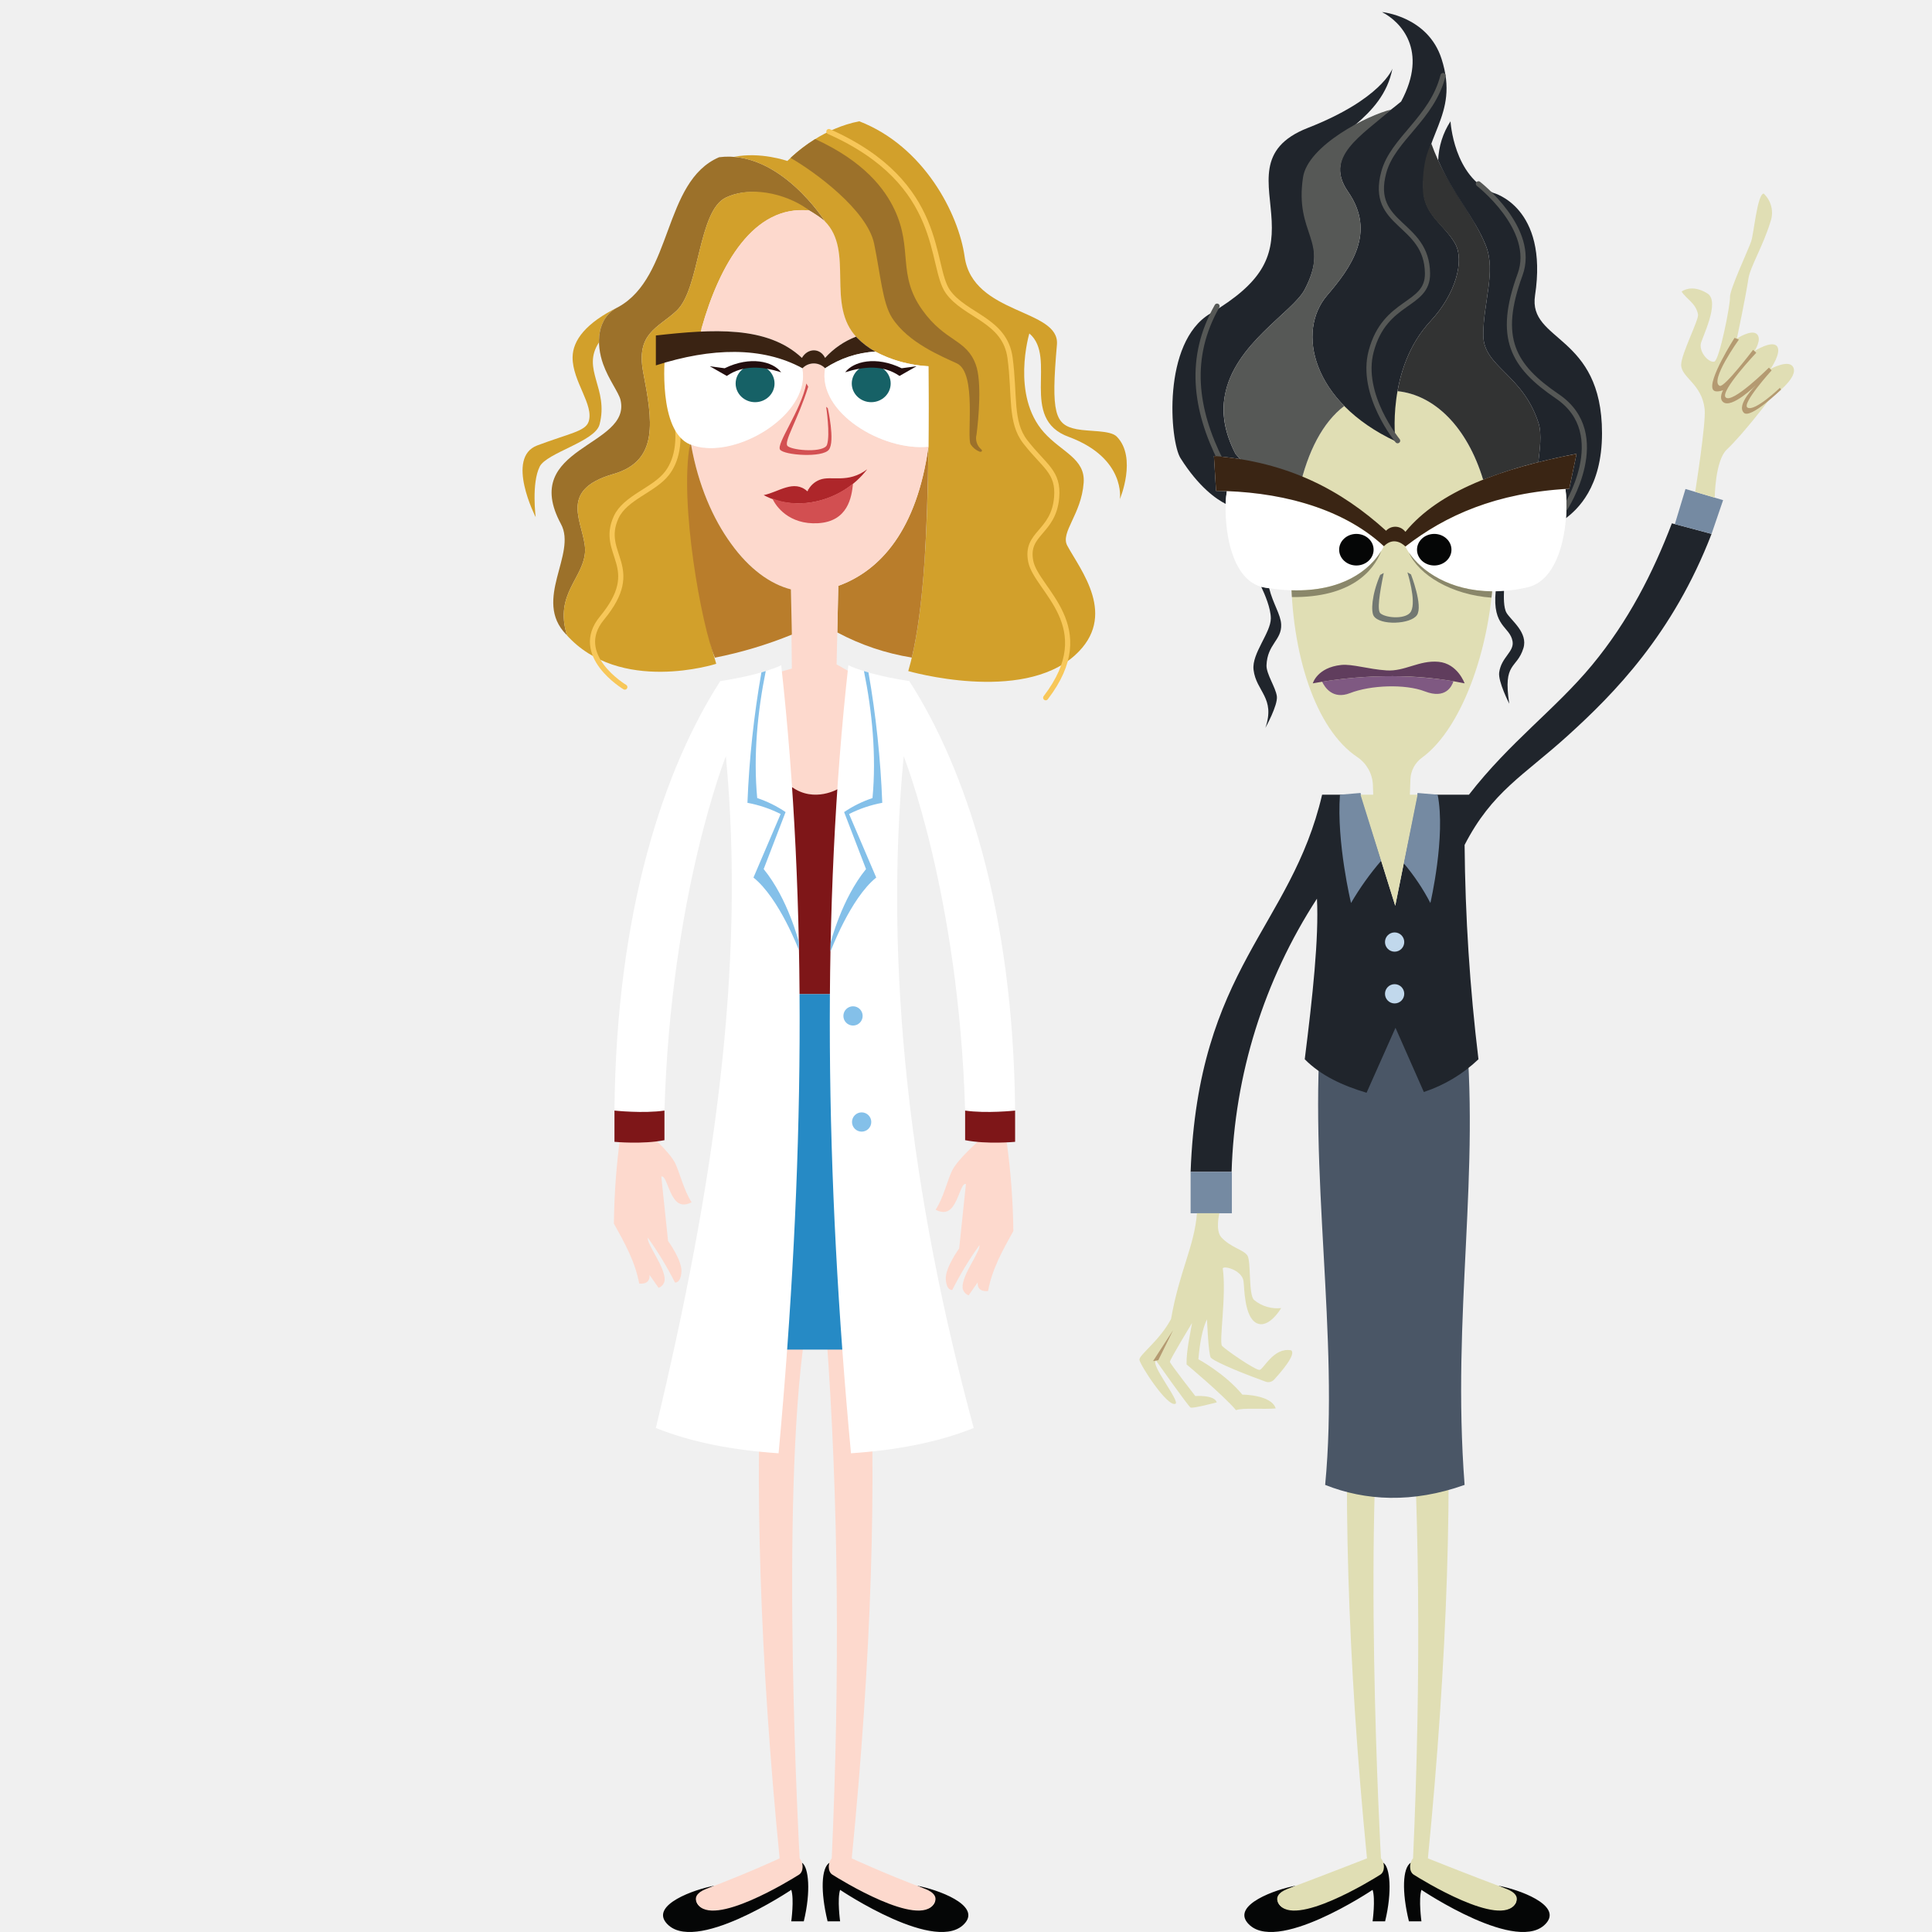
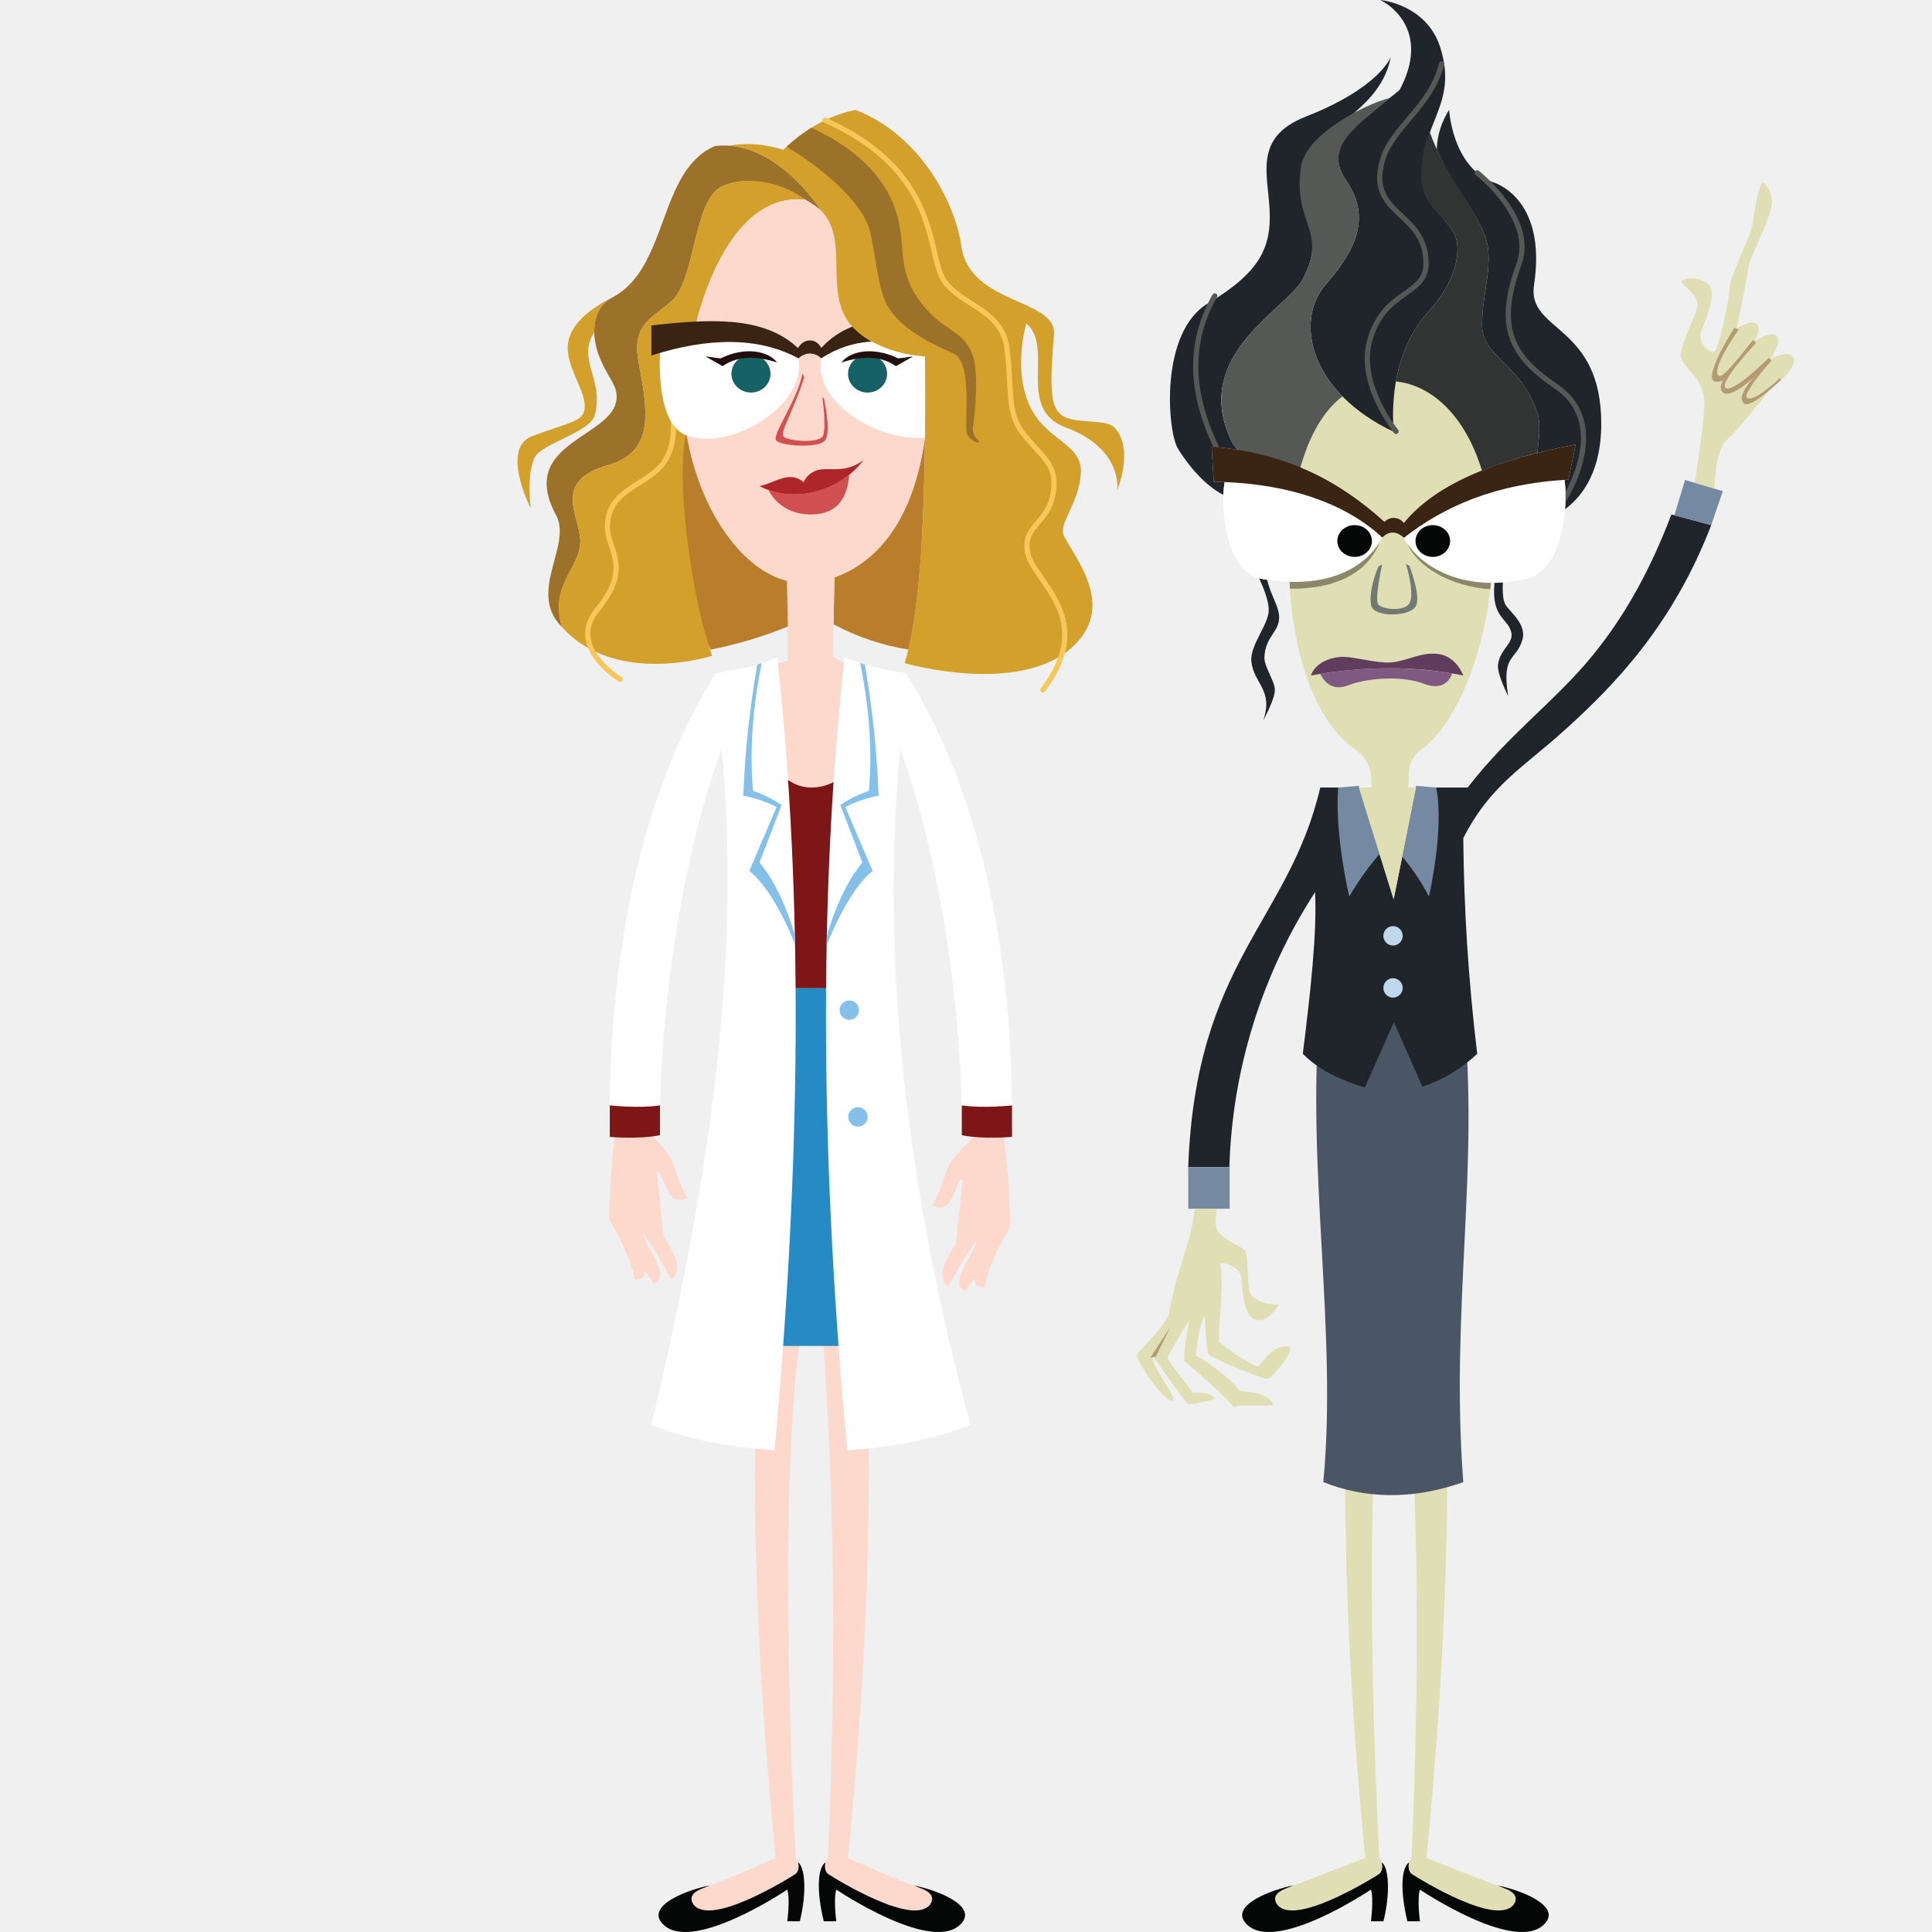
<svg xmlns="http://www.w3.org/2000/svg" xmlns:xlink="http://www.w3.org/1999/xlink" width="560" height="560" viewBox="0 0 560 560">
  <defs>
    <symbol id="Anita-2" data-name="Anita" viewBox="0 0 175.149 524.845">
      <path d="M81.015,504.786s-26,18.996-30.352,11.839c-1.573-2.587,4.298-4.933,5.025-5.213-6.109,1.111-18.307,5.554-14.109,10.715,7.851,9.652,36.312-9.5,36.312-9.5.875,2.688,0,9.125,0,9.125h3.625C83.638,513.046,82.925,506.069,81.015,504.786Z" fill="#050606" />
      <path d="M80.318,503.502s-5.803-103,1.574-152.25l-12.25,1.25c-2.545,40.248-.803,93.607,4.873,151,0,0-9.561,4.438-21.035,8.75-1.217.457-4.39,1.786-2.817,4.373,4.352,7.158,27.193-6.943,29.491-8.417C81.513,507.335,81.469,504.745,80.318,503.502Z" fill="#fdd9cd" />
      <path d="M88.92,504.786s26,18.996,30.352,11.839c1.573-2.587-4.298-4.933-5.025-5.213,6.109,1.111,18.307,5.554,14.109,10.715-7.851,9.652-36.312-9.5-36.312-9.5-.875,2.688,0,9.125,0,9.125h-3.625C86.296,513.046,86.615,506.301,88.92,504.786Z" fill="#050606" />
      <path d="M89.617,503.502c2.373-52.747,2.012-103.61-1.574-152.25l12.25,1.25c2.545,40.248.803,93.607-4.873,151,0,0,9.561,4.438,21.035,8.75,1.217.457,4.39,1.786,2.817,4.373-4.352,7.158-27.193-6.943-29.491-8.417C88.421,507.335,88.465,504.745,89.617,503.502Z" fill="#fdd9cd" />
      <path d="M132.271,295.503s-6.171,5.332-7.824,8.764c-1.254,2.604-2.472,7.818-4.722,11.234,2.118,1.08,3.581.718,4.669-.527,2.102-2.406,2.805-7.425,4.122-6.931L126.558,326.71s-4.125,5.625-3.875,9,1.872,3.039,1.872,3.039a98.734,98.734,0,0,1,7.878-12.998c.359,1.889-5.156,8.618-4.885,12.368a2.658,2.658,0,0,0,1.76,2.174l2.625-3.75c-.251,3.071,3,2.5,3,2.5,1.134-6.281,4.234-11.824,7.326-17.37a205.902,205.902,0,0,0-1.909-25.706Z" fill="#fdd9cd" />
      <path d="M36.464,293.336s6.171,5.332,7.824,8.764c1.254,2.604,2.472,7.818,4.722,11.234-2.118,1.08-3.581.718-4.669-.527-2.102-2.406-2.805-7.425-4.122-6.931L42.177,324.543s4.125,5.625,3.875,9-1.872,3.039-1.872,3.039A98.736,98.736,0,0,0,36.302,323.585c-.359,1.889,5.156,8.618,4.885,12.368a2.658,2.658,0,0,1-1.76,2.174l-2.625-3.75c.251,3.071-3,2.5-3,2.5-1.134-6.281-4.234-11.824-7.326-17.37A205.901,205.901,0,0,1,28.385,293.801Z" fill="#fdd9cd" />
      <rect x="74.515" y="193.002" width="19.377" height="60" fill="#7e1618" />
      <rect x="74.515" y="253.002" width="19.377" height="103.031" fill="#268ac5" />
      <path d="M22.308,87.918C25.093,77.435,16.94,71.94,22.174,64.058c-.071-4.146,1.391-8.15,5.569-10.218-9.35,4.583-13.201,9.638-13.237,14.58-.052,7.003,6.298,13.78,4.636,18.666-.946,2.784-5.537,3.368-14.87,6.868s-.464,20.798-.464,20.798S2.547,104.941,4.975,100.085C6.975,96.085,21.002,92.836,22.308,87.918Z" fill="#d2a02b" />
      <path d="M56.975,10.418C40.647,17.416,43.642,45.085,27.743,53.84c-6.333,3.135-6.448,10.714-4.399,16.501,1.597,4.51,4.538,8.264,5.048,10.411,3.25,13.667-29.417,13.5-17.25,36,4.691,8.675-8.25,22,1.5,32,.077.087.16.164.237.25-3.785-12.276,5.096-16.583,5.263-24.75-.167-7.667-8.403-17.236,8.167-22,13.333-3.833,11.333-15.5,8.667-29.5-2.172-11.401,4.333-12.833,9.667-17.833,6.793-6.368,6.167-29,14.333-32.833,12.132-5.695,27.629,5.896,28.546,6.8.112.096.173.15.173.15S74.558,8.168,56.975,10.418Z" fill="#9c712a" />
      <path d="M87.693,29.035s-.051-.045-.129-.113C87.642,28.99,87.693,29.035,87.693,29.035Z" fill="#fdd9cd" />
      <path d="M87.632,28.941l-.03-.047Z" fill="#fdd9cd" />
      <path d="M87.693,29.035l-.021-.032Z" fill="#fdd9cd" />
      <path d="M87.236,28.349l.009.013Z" fill="#fdd9cd" />
      <path d="M58.975,22.085c-8.167,3.833-7.541,26.465-14.333,32.833-5.333,5-11.838,6.433-9.667,17.833,2.667,14,4.667,25.667-8.667,29.5-16.57,4.764-8.333,14.333-8.167,22-.167,8.167-9.048,12.474-5.263,24.75-.078-.086-.16-.162-.237-.25,15.5,17.5,43.5,8.5,43.5,8.5-8.25-27.5-10.3-60.331-4.25-97.25C57.148,41.3,67.134,24.227,83.105,25.861,78.142,21.918,67.401,18.13,58.975,22.085Z" fill="#d2a02b" />
      <path d="M87.521,28.885l-0-0a32.658,32.658,0,0,0-4.416-3.024C66.951,24.127,57.101,41.471,51.892,60.002c-.053.321-.093.636-.145.956,11.459-.521,21.914.752,29.228,7.627,1.729-2.958,5.323-2.896,6.718,0a23.4,23.4,0,0,1,8.989-6.16C87.917,52.852,96.242,37.479,87.521,28.885Z" fill="#fdd9cd" />
      <path d="M172.243,91.403c-1.868-1.91-7.976-1.436-11.601-2.151-6.368-1.257-7.5-4.572-5.75-24.5.92-10.472-24.378-8.552-26.75-25.5C126.403,26.829,116.349,7.25,97.599,0,87.601,1.964,80.179,8.133,76.75,11.502c0,0-7.784-2.748-15.517-1.179,15.402,1.164,26.461,18.713,26.461,18.713s-.061-.055-.172-.15c8.82,8.692.193,24.321,9.454,33.866,7.73,7.968,20.667,8.25,20.667,8.25.475,51.03-1.852,74.813-5.842,88.356,0,0,32.812,9.481,48.342-4.606,12.531-11.367,1.594-24.619-2.25-31.75-2.075-3.85,4.091-9.024,4.75-18.25.5-7-6.398-8.864-11.5-14.562-9.625-10.75-4.25-28.688-4.25-28.688,8.25,6.938-3.188,24.75,11.5,30,16.528,6.182,14.75,18,14.75,18S178.207,97.499,172.243,91.403Z" fill="#d2a02b" />
      <path d="M116.538,127.163c.579-9.071.959-19.82,1.099-32.578-.012.005-.026.007-.038.012-3.348,23.753-13.785,35.629-26.079,40.063l-.29,13.499a69.043,69.043,0,0,0,21.604,7.283C114.433,148.702,115.698,139.736,116.538,127.163Z" fill="#b97d2b" />
      <path d="M44.142,83.252c2.172,10.206.112,15.65-2.25,18.75-3.711,4.87-12.118,7.025-14.75,12.75-5,10.875,8.25,14.25-4.125,29.25-8.867,10.748,6.625,20,6.625,20" fill="none" stroke="#f7c759" stroke-linecap="round" stroke-miterlimit="10" stroke-width="1.5" />
      <path d="M41.267,68.002S39.166,89.754,48.526,93.657c12.733,5.31,36.741-9.362,32.241-23.281C64.517,59.877,41.267,68.002,41.267,68.002Z" fill="#fff" />
      <path d="M117.639,94.332C104.38,95.673,85.393,84.422,87.693,71.585a4.516,4.516,0,0,0-6.552,0,8.859,8.859,0,0,1,.118,1.173c.002.019.001.038.003.057.024.252.029.503.036.755.005.173.014.346.011.519-.004.233-.022.465-.04.697-.014.176-.026.352-.048.528-.032.266-.078.53-.128.794-.022.114-.043.228-.068.342C78.512,88.035,59.78,97.984,48.854,93.775,52.975,117.002,65.688,132.592,77.785,135.678l.279,22.948-5.586,1.585,5.64,32.79c6.544,4.646,13.454.453,13.454.453l3.719-33.624L91.031,157.424l.49-22.764C103.86,130.209,114.332,118.265,117.639,94.332Z" fill="#fdd9cd" />
      <path d="M77.785,135.678c-6.031-1.538-12.145-6.016-17.338-13.241-5.253-7.193-9.506-16.937-11.585-28.618l-.01-.045c-.075-.029-.154-.052-.229-.082-.061-.021-.098-.035-.098-.035-3.121,16.821,3.312,52.478,7.226,61.818a121.795,121.795,0,0,0,22.312-6.684Z" fill="#b97d2b" />
      <path d="M96.975,62.752c-.104-.107-.194-.219-.293-.327A23.4,23.4,0,0,0,87.693,68.585c-1.395-2.896-4.989-2.958-6.718,0-10.038-9.436-25.983-8.329-42.333-6.5v8.667c16.11-5.172,30.875-5.5,42.5.833a4.536,4.536,0,0,1,6.552,0A29.092,29.092,0,0,1,102.246,66.756l-.01-.011A23.019,23.019,0,0,1,96.975,62.752Z" fill="#3a2313" />
      <path d="M117.642,71.002a36.949,36.949,0,0,1-15.518-4.324c.037.021.074.046.111.067l.01.011A30.064,30.064,0,0,0,87.693,71.585C85.393,84.422,104.38,95.673,117.639,94.332,117.716,87.194,117.72,79.445,117.642,71.002Z" fill="#fff" />
      <ellipse cx="67.404" cy="76.002" rx="5.638" ry="5.417" fill="#166166" />
      <path d="M54.267,71.002l4.938,2.812c4.688-3.229,10.188-2.812,15.75-1.062-2.375-3.137-8.896-4.812-16.375-1.167Z" fill="#230e0e" />
      <ellipse cx="101.066" cy="76.002" rx="5.638" ry="5.417" fill="#166166" />
      <path d="M114.204,71.002l-4.938,2.812c-4.688-3.229-10.188-2.812-15.75-1.062,2.375-3.137,8.896-4.812,16.375-1.167Z" fill="#230e0e" />
      <path d="M88.002,82.752l.473.417s2.167,9.554.333,12-13.027,1.629-14.167,0C73.475,93.502,80.699,83.842,82.264,76.002l.542.926C79.718,86.792,75.46,93.119,76.892,94.191c1.75,1.311,10.578,1.907,11.361-.439C89.225,90.835,88.002,82.752,88.002,82.752Z" fill="#d35052" />
      <path d="M99.892,100.877c-7.625,9.92-21.137,12.32-30,7.475,4.34-.855,8.741-4.674,12.688-1.084a6.442,6.442,0,0,1,3.572-3.362C89.513,102.595,94.239,105.114,99.892,100.877Z" fill="#ae262a" />
-       <path d="M82.978,106.659l-.343.071c.076.072.156.128.23.208C82.865,106.938,82.901,106.832,82.978,106.659Z" fill="#d24f51" />
-       <path d="M72.429,109.33c.9,2.171,4.784,7.657,13.212,7.171,8.688-.5,9.75-7.562,10.141-11.441C88.474,110.766,79.453,112.098,72.429,109.33Z" fill="#d24f51" />
+       <g>
+         <path d="M82.978,106.659l-.343.071c.076.072.156.128.23.208C82.865,106.938,82.901,106.832,82.978,106.659Z" fill="#d24f51" />
+         <path d="M72.429,109.33c.9,2.171,4.784,7.657,13.212,7.171,8.688-.5,9.75-7.562,10.141-11.441C88.474,110.766,79.453,112.098,72.429,109.33Z" fill="#d24f51" />
+       </g>
      <path d="M74.975,157.668c7.66,68.833,6.797,146.333-.76,228.417-12.979-.884-25.007-3.091-35.573-7.333C55.396,308.901,64.748,245.239,58.936,184.031c0,0-15.961,40.054-17.806,102.721-6.118.904-14.488,0-14.488,0,.502-58.047,14.488-99.333,30.667-124.485C69.892,160.335,74.975,157.668,74.975,157.668Z" fill="#fff" />
      <path d="M26.642,286.752v9.057s8.19.779,14.488-.48v-8.578C35.011,287.655,26.642,286.752,26.642,286.752Z" fill="#7e1618" />
      <path d="M94.439,157.668c-7.797,69.833-6.746,148.333.76,228.417,12.979-.884,25.007-3.091,35.573-7.333-18.381-67.75-26.107-133.512-20.294-194.721,0,0,15.961,40.054,17.806,102.721,6.118.904,14.488,0,14.488,0-.502-58.047-14.488-99.333-30.667-124.485C99.522,160.335,94.439,157.668,94.439,157.668Z" fill="#fff" />
      <path d="M142.772,286.752v9.057s-8.19.779-14.488-.48v-8.578C134.403,287.655,142.772,286.752,142.772,286.752Z" fill="#7e1618" />
      <path d="M69.238,159.735l1.258-.377c-2.359,11.521-3.639,24.46-2.479,36.81a33.676,33.676,0,0,1,8.225,4.059l-6.35,16.524c7.083,8.667,10.189,21.172,10.189,21.172v2.278S74.433,225.21,66.933,219.21l7.875-18.417a35.802,35.802,0,0,0-9.625-3.25A282.582,282.582,0,0,1,69.238,159.735Z" fill="#84c0e9" />
      <path d="M100.267,159.751l-1.312-.393c2.359,11.521,3.639,24.46,2.479,36.81a33.676,33.676,0,0,0-8.225,4.059l6.35,16.524c-7.083,8.667-10.254,21.308-10.254,21.308l-.053,2.636S95.017,225.21,102.517,219.21l-7.875-18.417a35.802,35.802,0,0,1,9.625-3.25A282.948,282.948,0,0,0,100.267,159.751Z" fill="#84c0e9" />
      <path d="M129.892,93.657a5.592,5.592,0,0,0,2.582,2.102c.401.178.989-.143.517-.631a4.236,4.236,0,0,1-1.395-4.368c.611-4.777,1.547-15.342-.203-20.175-2.735-7.555-8.791-6.516-15.475-15.833-7.435-10.363-2.674-17.649-8.108-29.167-2.839-6.017-8.813-13.937-22.983-20.43a47.202,47.202,0,0,0-7.145,5.462c7.011,4.005,22.211,15.124,24.233,24.894,1.843,8.908,2.429,17.16,5.189,21.45,4.69,7.29,14.469,11.188,18.79,13.217C131.776,72.943,128.642,91.563,129.892,93.657Z" fill="#9c712a" />
      <path d="M88.793,2.977c33.947,15.08,29.11,38.873,34.516,46.441,5,7,16.538,8.138,18,19.167,1.464,11.04-.052,18.556,4.417,24.322,5.5,7.097,9.75,8.678,9.083,16.178-.915,10.29-9.167,10.167-7.5,18.5s20.167,18.833,4.333,39.5" fill="none" stroke="#f7c759" stroke-linecap="round" stroke-miterlimit="10" stroke-width="1.5" />
      <circle cx="95.789" cy="259.315" r="2.792" fill="#84c0e9" />
      <circle cx="98.289" cy="290.065" r="2.792" fill="#84c0e9" />
    </symbol>
    <symbol id="Carbonita-2" data-name="Carbonita" viewBox="0 0 189.732 556.502">
-       <path d="M70.71,536.442S44.71,555.439,40.358,548.281c-1.573-2.587,4.298-4.933,5.025-5.213-6.109,1.111-18.307,5.554-14.109,10.715,7.851,9.652,36.312-9.5,36.312-9.5.875,2.688,0,9.125,0,9.125h3.625C73.333,544.702,72.62,537.725,70.71,536.442Z" fill="#050606" />
-       <path d="M70.013,535.158s-5.803-103,1.574-152.25l-10.25,1.25c-2.545,40.248-1.053,93.607,4.623,151,0,0-11.311,4.438-22.785,8.75-1.217.457-4.39,1.786-2.817,4.373,4.352,7.158,27.193-6.943,29.491-8.417C71.208,538.992,71.164,536.401,70.013,535.158Z" fill="#e0deb4" />
-       <path d="M78.615,536.442s26,18.996,30.352,11.839c1.573-2.587-4.298-4.933-5.025-5.213,6.109,1.111,18.307,5.554,14.109,10.715-7.851,9.652-36.312-9.5-36.312-9.5-.875,2.688,0,9.125,0,9.125h-3.625C75.992,544.702,76.31,537.958,78.615,536.442Z" fill="#050606" />
-       <path d="M79.312,535.158c2.373-52.747,2.012-103.61-1.574-152.25l10.75,1.25c2.545,40.248.803,93.607-4.873,151,0,0,11.061,4.438,22.535,8.75,1.217.457,4.39,1.786,2.817,4.373-4.352,7.158-27.193-6.943-29.491-8.417C78.117,538.992,78.161,536.401,79.312,535.158Z" fill="#e0deb4" />
-       <path d="M52.833,290.972c-3.997,45.202,5.132,92.936,1.003,135.936,11.612,4.629,25.326,5.371,40.417,0-3.812-49.815,4.833-90.734,0-135.936Z" fill="#4a5666" />
-       <path d="M154.337,148.189c-5.487,14.366-12.616,28.368-23.14,41.085-10.575,12.779-23.86,22.301-35.685,37.574H80.622l-6.472,32.186-10.066-32.186H52.955C43.962,265.408,17.003,276.908,14.837,336.174H26.718a153.667,153.667,0,0,1,24.74-79.189c.586,11.345-1.256,28.426-3.54,46.548,4.701,4.755,10.975,7.632,17.919,9.708l8.383-18.833L82.439,313.023A41.875,41.875,0,0,0,98.271,303.533a556.263,556.263,0,0,1-4.018-62.125c7.98-15.5,17.083-20.051,29.952-31.72,13.407-12.157,30.465-29.447,41.631-58.432Z" fill="#20252c" />
-       <path d="M64.083,226.348l-5.96.5c-1.016,13.894,3.213,31.394,3.213,31.394a82.509,82.509,0,0,1,8.733-12.251Z" fill="#758aa2" />
-       <path d="M80.622,226.348,76.622,246.738a62.061,62.061,0,0,1,7.715,11.504s4.5-19.333,2.107-31.394Z" fill="#758aa2" />
-       <rect x="14.837" y="336.174" width="11.958" height="12" fill="#758aa2" />
-       <polygon points="158.277 138.237 155.196 148.418 165.837 151.256 169.184 141.471 158.277 138.237" fill="#758aa2" />
-       <path d="M180.92,52.586a7.624,7.624,0,0,1,2.003,8.144c-2.136,7.076-5.902,13.119-6.408,16.555-.774,5.246-3.338,17.356-3.338,17.356s4.182-2.775,5.784-1.306-.681,4.911-.681,4.911,5.044-3.197,6.512-1.398-1.869,6.605-1.869,6.605,5.106-2.826,6.49-.668c2.055,3.204-6.49,9.079-6.49,9.079s-7.61,10.147-12.683,14.953c-3.391,3.212-3.485,13.933-3.485,13.933l-5.666-1.68s3.182-19.985,2.743-24.002c-.801-7.327-6.787-9.124-6.809-12.817-.018-3.071,5.174-13.095,4.893-14.591-.62-3.299-3.291-4.385-4.759-6.637,0,0,2.818-2.357,7.477.534,3.872,2.403-1.764,13.168-1.942,14.723-.302,2.635,2.476,5.437,3.945,5.037s4.673-16.555,4.539-18.691,5.34-13.751,6.141-16.155S179.051,52.987,180.92,52.586Z" fill="#e0deb4" />
-       <path d="M172.499,94.426l1.259.503s-8.655,12.065-5.546,13.416c1.317.573,9.658-10.437,9.658-10.437l.923.839s-10.495,11.111-8.894,12.911c1.857,2.086,12.568-8.6,12.568-8.6l.772.808s-8.841,9.73-6.966,10.792c2.14,1.213,9.375-5.75,9.375-5.75l.342.512s-8.852,8.615-10.779,6.738c-2.375-2.312,3.528-8.038,3.528-8.038s-7.091,6.975-9.555,4.913c-1.349-1.129,0-3.438,0-3.438s-2.212.897-2.91-.125C164.524,106.908,172.499,94.426,172.499,94.426Z" fill="#b49a71" />
-       <path d="M16.67,348.174h6.5s-1.246,4.984.583,6.984c2.667,2.917,6.352,3.552,7.518,5.218s.254,11.432,1.982,12.948a10.508,10.508,0,0,0,7.833,2.333s-3.583,6.167-7.167,4.333-3.485-10.397-3.75-12.167c-.5-3.333-6.144-4.618-6-3.583,1.083,7.792-1.146,21.263-.23,22.347s9.73,7.153,10.896,6.987,4.083-6.667,9.167-5.667c1.474,1.154-2.869,6.202-4.953,8.471a2.293,2.293,0,0,1-2.472.601c-10.276-3.716-15.17-6.188-15.857-6.906-.718-.75-1.135-11.167-1.135-11.167-1.285,2.619-2.07,6.613-2.5,11.583,0,0,7.75,4.167,12.75,10.25,0,0,8.417,0,9.667,4-3.417.333-9.667-.25-11.5.5-3.929-4.565-14.333-13.25-14.333-13.25-.13-3.837,1.167-9.417,1.583-12,0,0-6.5,10.667-6.417,11.25s7.364,9.915,7.364,9.915,5.576-.415,6.219,1.835c0,0-6.917,1.825-7.583,1.496s-10-13.579-10-13.579c-1.917.833,7.114,11.919,5.583,12.5-2.417.917-10.25-11.333-10.417-12.75s5.75-5.417,9.167-11.833C11.587,364.908,15.934,357.777,16.67,348.174Z" fill="#e0deb4" />
-       <polygon points="3.947 391.022 5.476 390.752 9.753 382.075 3.947 391.022" fill="#b49a71" />
-       <circle cx="73.97" cy="269.56" r="2.792" fill="#c1d8ec" />
-       <circle cx="73.97" cy="284.56" r="2.792" fill="#c1d8ec" />
+       <g>
+         <path d="M70.71,536.442S44.71,555.439,40.358,548.281c-1.573-2.587,4.298-4.933,5.025-5.213-6.109,1.111-18.307,5.554-14.109,10.715,7.851,9.652,36.312-9.5,36.312-9.5.875,2.688,0,9.125,0,9.125h3.625C73.333,544.702,72.62,537.725,70.71,536.442Z" fill="#050606" />
+         <path d="M70.013,535.158s-5.803-103,1.574-152.25l-10.25,1.25c-2.545,40.248-1.053,93.607,4.623,151,0,0-11.311,4.438-22.785,8.75-1.217.457-4.39,1.786-2.817,4.373,4.352,7.158,27.193-6.943,29.491-8.417C71.208,538.992,71.164,536.401,70.013,535.158Z" fill="#e0deb4" />
+         <path d="M78.615,536.442s26,18.996,30.352,11.839c1.573-2.587-4.298-4.933-5.025-5.213,6.109,1.111,18.307,5.554,14.109,10.715-7.851,9.652-36.312-9.5-36.312-9.5-.875,2.688,0,9.125,0,9.125h-3.625C75.992,544.702,76.31,537.958,78.615,536.442Z" fill="#050606" />
+         <path d="M79.312,535.158c2.373-52.747,2.012-103.61-1.574-152.25l10.75,1.25c2.545,40.248.803,93.607-4.873,151,0,0,11.061,4.438,22.535,8.75,1.217.457,4.39,1.786,2.817,4.373-4.352,7.158-27.193-6.943-29.491-8.417C78.117,538.992,78.161,536.401,79.312,535.158Z" fill="#e0deb4" />
+         <path d="M52.833,290.972c-3.997,45.202,5.132,92.936,1.003,135.936,11.612,4.629,25.326,5.371,40.417,0-3.812-49.815,4.833-90.734,0-135.936Z" fill="#4a5666" />
+         <path d="M154.337,148.189c-5.487,14.366-12.616,28.368-23.14,41.085-10.575,12.779-23.86,22.301-35.685,37.574H80.622l-6.472,32.186-10.066-32.186H52.955C43.962,265.408,17.003,276.908,14.837,336.174H26.718a153.667,153.667,0,0,1,24.74-79.189c.586,11.345-1.256,28.426-3.54,46.548,4.701,4.755,10.975,7.632,17.919,9.708l8.383-18.833L82.439,313.023A41.875,41.875,0,0,0,98.271,303.533a556.263,556.263,0,0,1-4.018-62.125c7.98-15.5,17.083-20.051,29.952-31.72,13.407-12.157,30.465-29.447,41.631-58.432Z" fill="#20252c" />
+         <g>
+           <path d="M64.083,226.348l-5.96.5c-1.016,13.894,3.213,31.394,3.213,31.394a82.509,82.509,0,0,1,8.733-12.251Z" fill="#758aa2" />
+           <path d="M80.622,226.348,76.622,246.738a62.061,62.061,0,0,1,7.715,11.504s4.5-19.333,2.107-31.394Z" fill="#758aa2" />
+         </g>
+         <rect x="14.837" y="336.174" width="11.958" height="12" fill="#758aa2" />
+         <polygon points="158.277 138.237 155.196 148.418 165.837 151.256 169.184 141.471 158.277 138.237" fill="#758aa2" />
+         <path d="M180.92,52.586a7.624,7.624,0,0,1,2.003,8.144c-2.136,7.076-5.902,13.119-6.408,16.555-.774,5.246-3.338,17.356-3.338,17.356s4.182-2.775,5.784-1.306-.681,4.911-.681,4.911,5.044-3.197,6.512-1.398-1.869,6.605-1.869,6.605,5.106-2.826,6.49-.668c2.055,3.204-6.49,9.079-6.49,9.079s-7.61,10.147-12.683,14.953c-3.391,3.212-3.485,13.933-3.485,13.933l-5.666-1.68s3.182-19.985,2.743-24.002c-.801-7.327-6.787-9.124-6.809-12.817-.018-3.071,5.174-13.095,4.893-14.591-.62-3.299-3.291-4.385-4.759-6.637,0,0,2.818-2.357,7.477.534,3.872,2.403-1.764,13.168-1.942,14.723-.302,2.635,2.476,5.437,3.945,5.037s4.673-16.555,4.539-18.691,5.34-13.751,6.141-16.155S179.051,52.987,180.92,52.586Z" fill="#e0deb4" />
+         <path d="M172.499,94.426l1.259.503s-8.655,12.065-5.546,13.416c1.317.573,9.658-10.437,9.658-10.437l.923.839s-10.495,11.111-8.894,12.911c1.857,2.086,12.568-8.6,12.568-8.6l.772.808s-8.841,9.73-6.966,10.792c2.14,1.213,9.375-5.75,9.375-5.75l.342.512s-8.852,8.615-10.779,6.738c-2.375-2.312,3.528-8.038,3.528-8.038s-7.091,6.975-9.555,4.913c-1.349-1.129,0-3.438,0-3.438s-2.212.897-2.91-.125C164.524,106.908,172.499,94.426,172.499,94.426Z" fill="#b49a71" />
+         <path d="M16.67,348.174h6.5s-1.246,4.984.583,6.984c2.667,2.917,6.352,3.552,7.518,5.218s.254,11.432,1.982,12.948a10.508,10.508,0,0,0,7.833,2.333s-3.583,6.167-7.167,4.333-3.485-10.397-3.75-12.167c-.5-3.333-6.144-4.618-6-3.583,1.083,7.792-1.146,21.263-.23,22.347s9.73,7.153,10.896,6.987,4.083-6.667,9.167-5.667c1.474,1.154-2.869,6.202-4.953,8.471a2.293,2.293,0,0,1-2.472.601c-10.276-3.716-15.17-6.188-15.857-6.906-.718-.75-1.135-11.167-1.135-11.167-1.285,2.619-2.07,6.613-2.5,11.583,0,0,7.75,4.167,12.75,10.25,0,0,8.417,0,9.667,4-3.417.333-9.667-.25-11.5.5-3.929-4.565-14.333-13.25-14.333-13.25-.13-3.837,1.167-9.417,1.583-12,0,0-6.5,10.667-6.417,11.25s7.364,9.915,7.364,9.915,5.576-.415,6.219,1.835c0,0-6.917,1.825-7.583,1.496s-10-13.579-10-13.579c-1.917.833,7.114,11.919,5.583,12.5-2.417.917-10.25-11.333-10.417-12.75s5.75-5.417,9.167-11.833C11.587,364.908,15.934,357.777,16.67,348.174Z" fill="#e0deb4" />
+         <polygon points="3.947 391.022 5.476 390.752 9.753 382.075 3.947 391.022" fill="#b49a71" />
+         <circle cx="73.97" cy="269.56" r="2.792" fill="#c1d8ec" />
+         <circle cx="73.97" cy="284.56" r="2.792" fill="#c1d8ec" />
+       </g>
      <path d="M102.712,158.033c0-29.984-13.943-48.274-30.063-48.274-19.479,0-28.687,22.415-28.687,52.399,0,23.764,7.054,45.733,19.25,53.827a10.253,10.253,0,0,1,4.46,8.003l.095,2.859H64.083l10.066,32.186,6.472-32.186H78.392l.158-4.504a8.132,8.132,0,0,1,3.404-6.264C93.868,207.384,102.712,182.295,102.712,158.033Z" fill="#e0deb4" />
      <path d="M37.605,166.999c-.461-.068-.921-.135-1.393-.216-.312-.053-.614-.124-.91-.205,1.056,2.209,2.785,6.268,2.785,9.164,0,4.167-5.571,10.2-5.01,14.893.76,6.357,6.426,8.107,3.426,16.857,0,0,3.667-6.583,3.333-9.167s-3.097-6.489-3-9c.238-6.167,4.458-7.255,4.25-11.833C40.956,174.604,38.714,171.495,37.605,166.999Z" fill="#20252c" />
      <path d="M78.712,162.996l-1.033-.603s2.621,8.221,1.071,11.283c-1.21,2.391-7.125,2.057-8.875.625-1.038-.849-.297-5.7.94-11.724l-1.028.564c-2.546,5.929-2.672,10.681-1.871,11.91,1.834,2.812,10.689,2.423,12.522-.25S78.712,162.996,78.712,162.996Z" fill="#727872" />
      <path d="M50.253,194.575a124.661,124.661,0,0,1,23.083-2.083A102.605,102.605,0,0,1,94.253,194.575s-2-5.75-7.583-6.25-9.75,2.833-15,2.5-10-1.917-13.167-1.583C51.51,189.978,50.253,194.575,50.253,194.575Z" fill="#603d5d" />
      <path d="M73.337,192.492a127.334,127.334,0,0,0-20.382,1.605c.746,1.591,3.073,5.264,8.08,3.309,5.968-2.33,16.001-2.706,21.718-.497,5.989,2.314,7.808-1.483,8.274-2.954A113.279,113.279,0,0,0,73.337,192.492Z" fill="#7f5982" />
      <path d="M74.22,124.394s-2.789-20.905,10.169-34.838c7.271-7.818,9.866-17.435,7.145-22.39-2.929-5.331-8.75-8.184-9.166-15.098-.994-16.525,10.628-21.588,5.205-38.505C83.614,1.21,70.316,0,70.316,0c5.354,2.742,13.521,11.075,5.545,25.925C66.561,33.729,52.614,40.836,60.462,52.068c8.248,11.805.846,22.006-6.073,30.071C45.496,92.505,49.92,112.967,74.22,124.394Z" fill="#20252c" />
-       <path d="M21.587,128.658c2.625.213,5.152.525,7.597.922q-.667-.737-1.347-1.547c-3.298-6.399-3.989-11.931-3.095-16.766C27.342,96.206,44.475,87.012,47.918,80.408c7.419-14.231-2.524-15.751,0-32.5.877-5.823,8.085-10.928,14.688-15.261,4.837-4.116,9.299-8.958,10.731-16.239,0,0-3.213,8.833-24.52,17.167-15.128,5.917-10.98,16.331-10.48,26.999S35.605,78.419,20.503,87.408c-14,8.333-11.7,36.985-8.583,41.917,5.271,8.341,10.329,11.836,13.076,13.232a27.28,27.28,0,0,1,.353-3.702q-1.579-.059-3.137-.072Z" fill="#20252c" />
-       <path d="M28.401,139.013l0-.001c-.564-.037-1.122-.059-1.683-.087C27.279,138.954,27.838,138.976,28.401,139.013Z" fill="#20252c" />
-       <path d="M25.349,138.855c.454.017.913.048,1.37.071-.456-.023-.916-.055-1.37-.071Z" fill="#20252c" />
+       <g>
+         <path d="M21.587,128.658c2.625.213,5.152.525,7.597.922q-.667-.737-1.347-1.547c-3.298-6.399-3.989-11.931-3.095-16.766C27.342,96.206,44.475,87.012,47.918,80.408c7.419-14.231-2.524-15.751,0-32.5.877-5.823,8.085-10.928,14.688-15.261,4.837-4.116,9.299-8.958,10.731-16.239,0,0-3.213,8.833-24.52,17.167-15.128,5.917-10.98,16.331-10.48,26.999S35.605,78.419,20.503,87.408c-14,8.333-11.7,36.985-8.583,41.917,5.271,8.341,10.329,11.836,13.076,13.232a27.28,27.28,0,0,1,.353-3.702q-1.579-.059-3.137-.072Z" fill="#20252c" />
+         <path d="M28.401,139.013l0-.001c-.564-.037-1.122-.059-1.683-.087C27.279,138.954,27.838,138.976,28.401,139.013Z" fill="#20252c" />
+         <path d="M25.349,138.855c.454.017.913.048,1.37.071-.456-.023-.916-.055-1.37-.071Z" fill="#20252c" />
+       </g>
      <path d="M59.378,114.169C48.541,103.157,47.771,89.854,54.389,82.139c6.919-8.065,14.321-18.266,6.073-30.071C53.381,41.933,64.494,35.799,72.938,28.266,66.211,29.853,48.81,38.672,47.418,47.908c-2.524,16.749,7.919,18.269.5,32.5-4.568,8.762-33.248,22.083-20.081,47.625,7.408,8.832,13.611,10.976,18.54,10.056C48.812,127.345,53.116,118.945,59.378,114.169Z" fill="#565856" />
      <path d="M115.67,119.075c-4.667-14.333-16-16.167-16-25.5s3.712-18.399.765-25.833c-3.765-9.5-11.332-17.109-15.822-29.609,0,0-2.715,4.281-2.444,13.359.226,7.572,6.435,10.344,9.364,15.675,2.722,4.954.126,14.571-7.145,22.389C78.609,95.771,75.964,103.369,74.805,109.882c10.69,1.096,20.159,10.314,24.827,25.673a125.627,125.627,0,0,1,15.991-5.077C115.975,127.262,116.741,122.364,115.67,119.075Z" fill="#323333" />
-       <path d="M112.709,139.469l.004.006q1.263-.214,2.562-.399C114.41,139.199,113.55,139.326,112.709,139.469Z" fill="#20252c" />
-       <path d="M114.67,82.139c3.908-25.682-12.083-29.731-12.083-29.731-11.559-4.667-12.414-20.752-12.414-20.752a22.087,22.087,0,0,0-3.577,11.302c4.404,10.113,10.585,16.571,13.839,24.783,2.947,7.435-.765,16.5-.765,25.833s11.333,11.167,16,25.5c1.071,3.289.305,8.187-.047,11.403q5.35-1.344,11.088-2.445l-2.125,10.125c-.374.02-.731.055-1.101.078a40.121,40.121,0,0,1,.146,8.472c3.176-2.471,10.454-8.776,10.454-24.634C134.087,93.242,112.613,95.654,114.67,82.139Z" fill="#20252c" />
-       <path d="M115.31,139.071q3.917-.557,8.173-.834Q119.221,138.509,115.31,139.071Z" fill="#20252c" />
+       <g>
+         <path d="M112.709,139.469l.004.006q1.263-.214,2.562-.399C114.41,139.199,113.55,139.326,112.709,139.469Z" fill="#20252c" />
+         <path d="M114.67,82.139c3.908-25.682-12.083-29.731-12.083-29.731-11.559-4.667-12.414-20.752-12.414-20.752a22.087,22.087,0,0,0-3.577,11.302c4.404,10.113,10.585,16.571,13.839,24.783,2.947,7.435-.765,16.5-.765,25.833s11.333,11.167,16,25.5c1.071,3.289.305,8.187-.047,11.403q5.35-1.344,11.088-2.445l-2.125,10.125c-.374.02-.731.055-1.101.078a40.121,40.121,0,0,1,.146,8.472c3.176-2.471,10.454-8.776,10.454-24.634C134.087,93.242,112.613,95.654,114.67,82.139Z" fill="#20252c" />
+         <path d="M115.31,139.071q3.917-.557,8.173-.834Q119.221,138.509,115.31,139.071Z" fill="#20252c" />
+       </g>
      <path d="M88.003,18.408c-3.167,12.5-14.54,18.345-17.167,28-4.296,15.789,12.5,14.333,12.667,29.333.108,9.679-12.327,7.481-16.333,22.593-3.333,12.574,7.667,25.907,7.667,25.907" fill="none" stroke="#565856" stroke-linecap="round" stroke-miterlimit="10" stroke-width="1.5" />
      <path d="M22.503,85.242c-8.408,14.784-6.502,29.821,1.167,45" fill="none" stroke="#565856" stroke-linecap="round" stroke-linejoin="round" stroke-width="1.5" />
      <path d="M98.271,49.788s16.899,13.12,12.066,26.287c-6.773,18.45-2.096,26.536,10.833,35.333,16.167,11,2.167,32.5,2.167,32.5" fill="none" stroke="#565856" stroke-linecap="round" stroke-miterlimit="10" stroke-width="1.5" />
      <path d="M70.868,154.827c-11.925-11.02-29.489-15.375-45.519-15.973-1.212,6.785-.019,26.075,10.863,27.929C57.425,170.397,67.411,161.659,70.868,154.827Z" fill="#fff" />
      <path d="M70.124,156.156l-0-0c-3.461,5.635-11.332,11.905-26.032,11.441q.045.989.107,1.97C61.253,169.737,67.877,162.075,70.124,156.156Z" fill="#8a876a" />
      <path d="M77.087,154.908c3.489,7.098,15.75,16.25,35.358,11.842,10.634-2.39,12.126-21.066,11.041-28.514C102.892,139.549,88.538,146.028,77.087,154.908Z" fill="#fff" />
      <path d="M102.046,169.737c.069-.612.13-1.226.188-1.841-12.305-.085-20.532-5.864-24.12-11.229l-.001.001C80.962,163.202,90.548,168.923,102.046,169.737Z" fill="#8a876a" />
      <ellipse cx="62.884" cy="155.834" rx="4.993" ry="4.577" fill="#050606" />
      <ellipse cx="85.452" cy="155.834" rx="4.993" ry="4.577" fill="#050606" />
      <path d="M21.587,128.658l.625,10.125c16.875.125,35.948,4.235,48.656,16.043,3.188-3.25,6.219.082,6.219.082,11.657-9.04,26.306-15.604,47.5-16.75l2.125-10.125c-21.86,4.205-39.935,10.785-49.625,22.625a3.643,3.643,0,0,0-5.595-.321C58.54,138.608,43.259,130.419,21.587,128.658Z" fill="#3a2514" />
      <path d="M105.674,167.777c-.819.063-1.621.098-2.408.113-1.032,10.339,4.138,10.17,4.887,14.494.529,3.059-3.27,4.588-3.876,9.041-.36,2.645,2.924,9.053,2.924,9.053-1.905-12.203,2.171-9.937,4.093-16.081,1.415-4.523-3.574-8.073-4.873-10.237C105.492,172.61,105.623,169.264,105.674,167.777Z" fill="#20252c" />
    </symbol>
  </defs>
  <g id="Carbonita">
-     <use id="Anita-4" data-name="Anita" width="175.149" height="524.845" transform="translate(151.4632 35.15504)" xlink:href="#Anita-2" />
-     <use width="189.732" height="556.502" transform="translate(330.2681 3.49836)" xlink:href="#Carbonita-2" />
+     <g>
+       <use width="175.149" height="524.845" transform="translate(150 31.85568) scale(1.00397 1.00629)" xlink:href="#Anita-2" />
+       <use width="189.732" height="556.502" transform="translate(329.5148) scale(1.00397 1.00629)" xlink:href="#Carbonita-2" />
+     </g>
  </g>
</svg>
